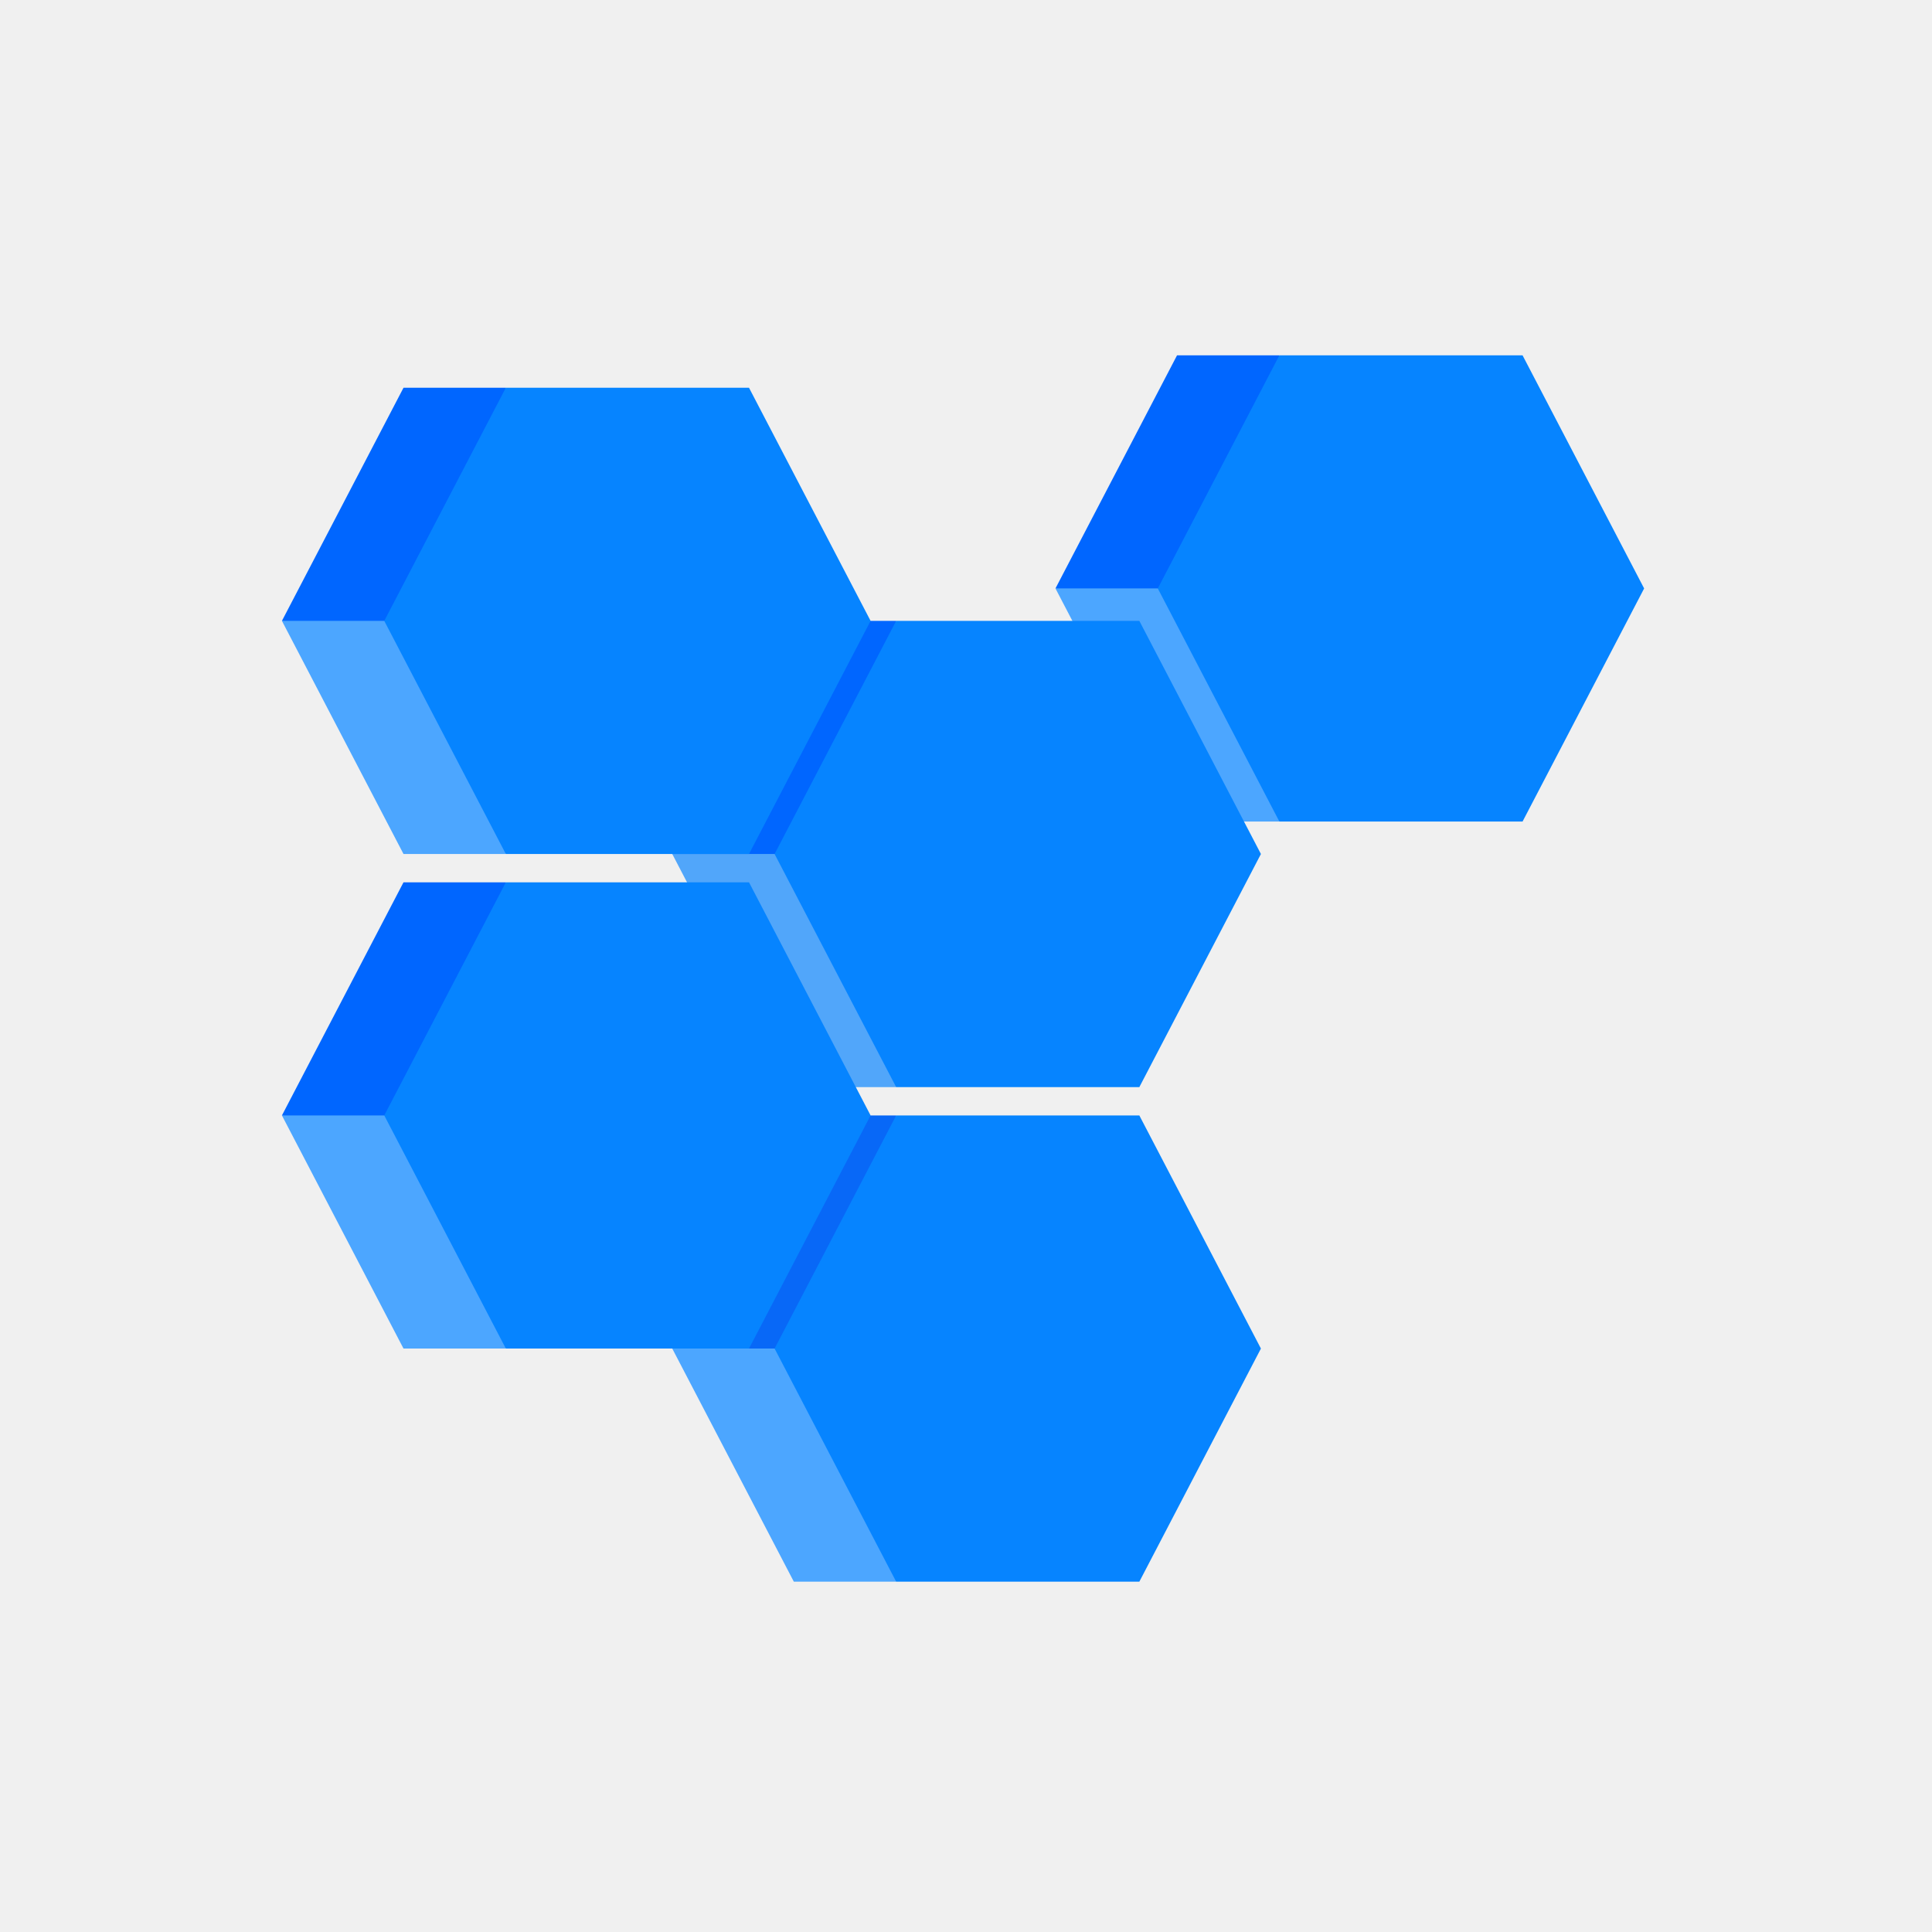
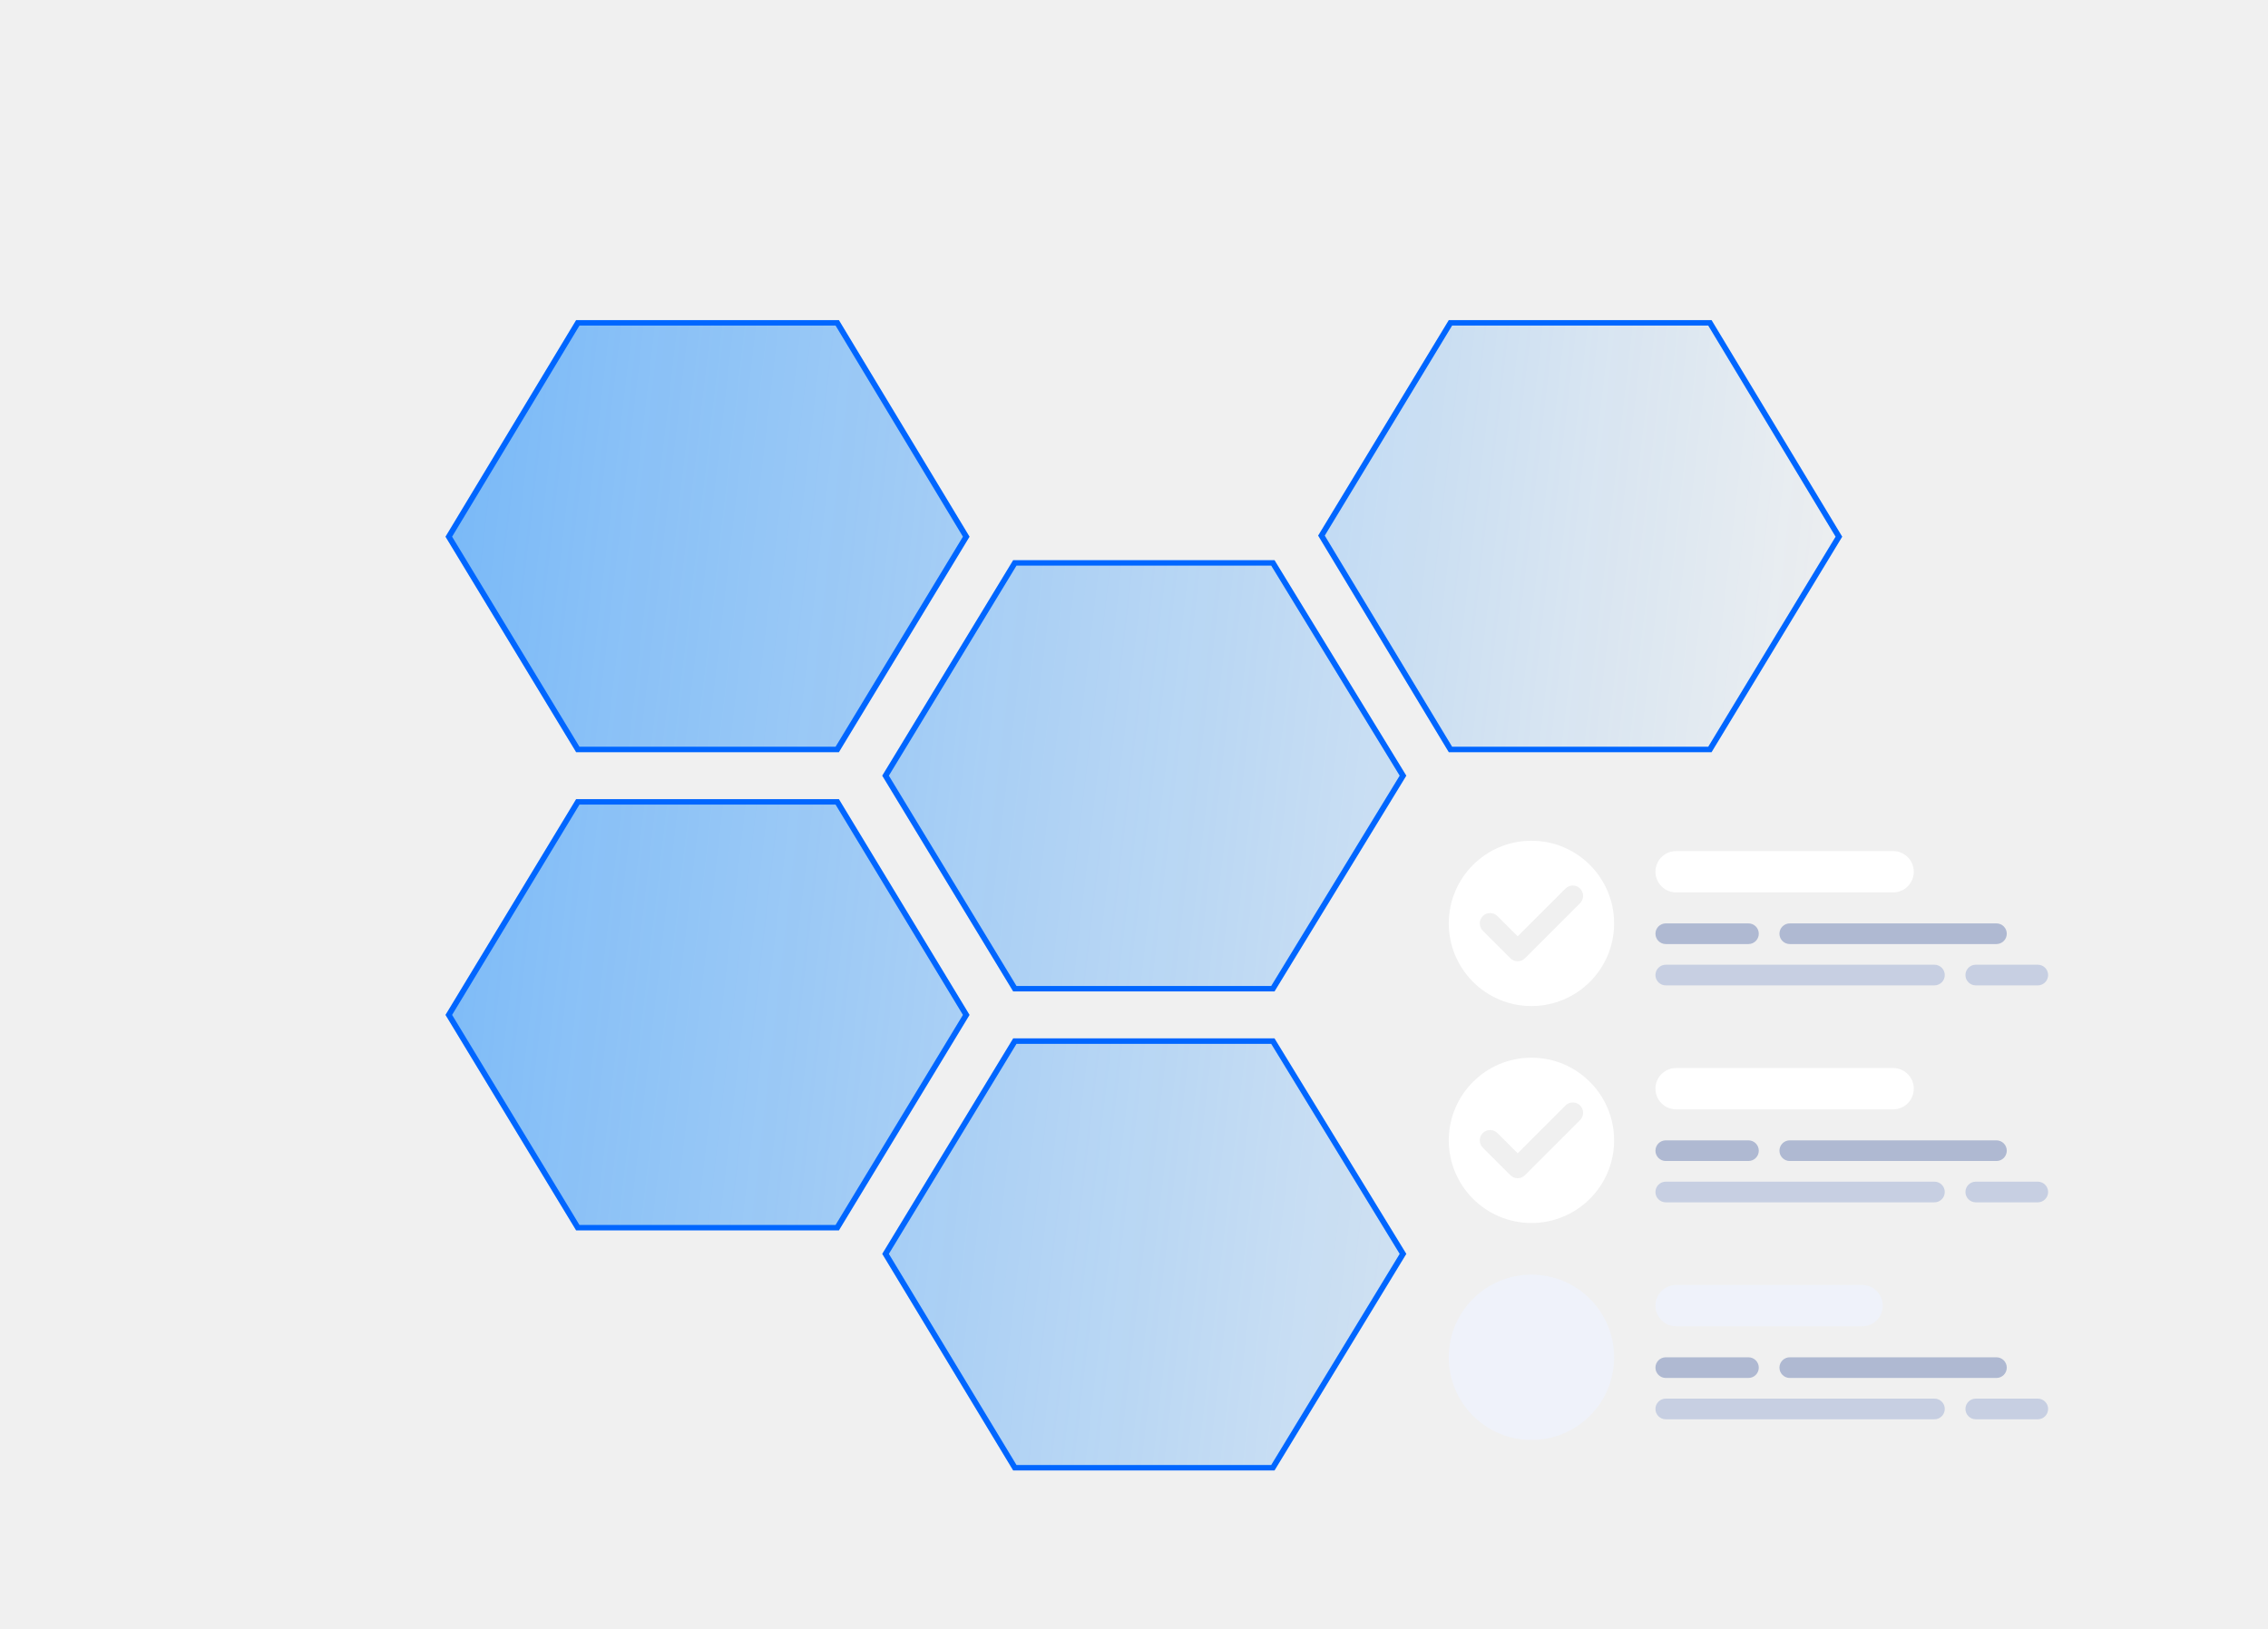
- <svg xmlns="http://www.w3.org/2000/svg" id="Capa_1" enable-background="new 0 0 512 512" height="512" viewBox="0 0 512 512" width="512" version="1.1">
-   <defs id="defs384">
-     <radialGradient id="SVGID_9_-9" cx="255.319" cy="113.935" gradientUnits="userSpaceOnUse" r="192.276" gradientTransform="translate(176.163,95.041)">
-       <stop offset="0" stop-color="#9dc6fb" id="stop300-9" />
-       <stop offset=".366" stop-color="#72acfa" id="stop302-2" />
-       <stop offset=".501" stop-color="#61a2f9" id="stop304-2" />
-       <stop offset=".982" stop-color="#5591f9" id="stop306-7" />
-       <stop offset="1" stop-color="#5490f9" id="stop308-9" />
-     </radialGradient>
+ <svg xmlns="http://www.w3.org/2000/svg" xmlns:xlink="http://www.w3.org/1999/xlink" xml:space="preserve" viewBox="0 0 423.836 304.41" y="0px" x="0px" id="Capa_1" version="1.1" width="423.836" height="304.41">
+   <defs id="defs298">
+     <linearGradient xlink:href="#linearGradient8692" id="linearGradient8694" x1="-506.288" y1="135.105" x2="490.369" y2="244.6" gradientUnits="userSpaceOnUse" />
+     <linearGradient id="linearGradient8692">
+       <stop style="stop-color:#0684ff;stop-opacity:1;" offset="0" id="stop943" />
+       <stop style="stop-color:#0684ff;stop-opacity:0;" offset="1" id="stop945" />
+     </linearGradient>
+     <linearGradient xlink:href="#linearGradient8692" id="linearGradient1270" gradientUnits="userSpaceOnUse" x1="-506.288" y1="135.105" x2="490.369" y2="244.6" />
+     <linearGradient xlink:href="#linearGradient8692" id="linearGradient1272" gradientUnits="userSpaceOnUse" x1="-506.288" y1="135.105" x2="490.369" y2="244.6" />
+     <linearGradient xlink:href="#linearGradient8692" id="linearGradient1274" gradientUnits="userSpaceOnUse" x1="-506.288" y1="135.105" x2="490.369" y2="244.6" />
+     <linearGradient xlink:href="#linearGradient8692" id="linearGradient1276" gradientUnits="userSpaceOnUse" x1="-506.288" y1="135.105" x2="490.369" y2="244.6" />
+     <linearGradient xlink:href="#linearGradient8692" id="linearGradient1278" gradientUnits="userSpaceOnUse" x1="-506.288" y1="135.105" x2="490.369" y2="244.6" />
+     <linearGradient xlink:href="#linearGradient8692" id="linearGradient1280" gradientUnits="userSpaceOnUse" x1="-506.288" y1="135.105" x2="490.369" y2="244.6" />
+     <linearGradient xlink:href="#linearGradient8692" id="linearGradient1282" gradientUnits="userSpaceOnUse" x1="-506.288" y1="135.105" x2="490.369" y2="244.6" />
  </defs>
-   <radialGradient id="SVGID_1_" cx="233.671" cy="497.896" gradientUnits="userSpaceOnUse" r="113.734">
-     <stop offset="0" stop-color="#e4989d" id="stop226" />
-     <stop offset=".193" stop-color="#e38d93" id="stop228" />
-     <stop offset=".531" stop-color="#df6f79" id="stop230" />
-     <stop offset=".653" stop-color="#dd636e" id="stop232" />
-     <stop offset="1" stop-color="#da4a54" id="stop234" />
-   </radialGradient>
-   <radialGradient id="SVGID_2_" cx="265.213" cy="306.443" gradientUnits="userSpaceOnUse" r="101.058">
-     <stop offset="0" stop-color="#fbe2dd" id="stop237" />
-     <stop offset=".514" stop-color="#eab1b7" id="stop239" />
-     <stop offset="1" stop-color="#e4989d" id="stop241" />
-   </radialGradient>
-   <radialGradient id="SVGID_3_" cx="233.671" cy="296.267" gradientUnits="userSpaceOnUse" r="113.734">
-     <stop offset="0" stop-color="#cbe7af" id="stop244" />
-     <stop offset=".612" stop-color="#add984" id="stop246" />
-     <stop offset=".665" stop-color="#aad880" id="stop248" />
-     <stop offset=".927" stop-color="#9fd26f" id="stop250" />
-     <stop offset="1" stop-color="#9bd069" id="stop252" />
-   </radialGradient>
-   <radialGradient id="SVGID_4_" cx="265.213" cy="104.814" gradientUnits="userSpaceOnUse" r="101.058">
-     <stop offset="0" stop-color="#e7f6ec" id="stop255" />
-     <stop offset=".514" stop-color="#daefc8" id="stop257" />
-     <stop offset="1" stop-color="#cbe7af" id="stop259" />
-   </radialGradient>
-   <radialGradient id="SVGID_5_" cx="57.508" cy="402.854" gradientUnits="userSpaceOnUse" r="113.734">
-     <stop offset="0" stop-color="#f6e781" id="stop262" />
-     <stop offset=".476" stop-color="#f5e056" id="stop264" />
-     <stop offset=".65" stop-color="#f4dd45" id="stop266" />
-     <stop offset=".987" stop-color="#f1d334" id="stop268" />
-     <stop offset="1" stop-color="#f1d333" id="stop270" />
-   </radialGradient>
-   <radialGradient id="SVGID_6_" cx="89.05" cy="211.401" gradientUnits="userSpaceOnUse" r="101.058">
-     <stop offset="0" stop-color="#fffbe4" id="stop273" />
-     <stop offset=".554" stop-color="#f9efaf" id="stop275" />
-     <stop offset=".628" stop-color="#f8eea7" id="stop277" />
-     <stop offset="1" stop-color="#f6e781" id="stop279" />
-   </radialGradient>
-   <radialGradient id="SVGID_7_" cx="57.508" cy="201.225" gradientUnits="userSpaceOnUse" r="113.734">
-     <stop offset=".015" stop-color="#bed8fb" id="stop282" />
-     <stop offset=".476" stop-color="#93bffb" id="stop284" />
-     <stop offset=".665" stop-color="#80b4fb" id="stop286" />
-     <stop offset=".868" stop-color="#6faafa" id="stop288" />
-     <stop offset="1" stop-color="#61a2f9" id="stop290" />
-   </radialGradient>
-   <radialGradient id="SVGID_8_" cx="89.05" cy="9.773" gradientUnits="userSpaceOnUse" r="101.058">
-     <stop offset="0" stop-color="#f4fbff" id="stop293" />
-     <stop offset=".514" stop-color="#cbe2ff" id="stop295" />
-     <stop offset="1" stop-color="#bed8fb" id="stop297" />
-   </radialGradient>
-   <radialGradient id="SVGID_9_" cx="255.319" cy="113.935" gradientUnits="userSpaceOnUse" r="192.276">
-     <stop offset="0" stop-color="#9dc6fb" id="stop300" />
-     <stop offset=".366" stop-color="#72acfa" id="stop302" />
-     <stop offset=".501" stop-color="#61a2f9" id="stop304" />
-     <stop offset=".982" stop-color="#5591f9" id="stop306" />
-     <stop offset="1" stop-color="#5490f9" id="stop308" />
-   </radialGradient>
-   <radialGradient id="SVGID_10_" cx="431.481" cy="208.976" gradientUnits="userSpaceOnUse" r="192.276">
-     <stop offset="0" stop-color="#aad880" id="stop311" />
-     <stop offset=".165" stop-color="#a6d67a" id="stop313" />
-     <stop offset=".385" stop-color="#9bd069" id="stop315" />
-     <stop offset=".597" stop-color="#8bc852" id="stop317" />
-     <stop offset="1" stop-color="#528e61" id="stop319" />
-   </radialGradient>
-   <radialGradient id="SVGID_11_" cx="255.319" cy="315.564" gradientUnits="userSpaceOnUse" r="192.276">
-     <stop offset="0" stop-color="#f4dd45" id="stop322" />
-     <stop offset=".236" stop-color="#f2d740" id="stop324" />
-     <stop offset=".552" stop-color="#edc631" id="stop326" />
-     <stop offset=".597" stop-color="#ecc32e" id="stop328" />
-     <stop offset="1" stop-color="#e49824" id="stop330" />
-   </radialGradient>
-   <radialGradient id="SVGID_12_" cx="431.481" cy="410.605" gradientUnits="userSpaceOnUse" r="192.276">
-     <stop offset=".099" stop-color="#dd636e" id="stop333" />
-     <stop offset=".617" stop-color="#d82e3d" id="stop335" />
-     <stop offset=".726" stop-color="#d32e3b" id="stop337" />
-     <stop offset=".859" stop-color="#c42f37" id="stop339" />
-     <stop offset="1" stop-color="#ac3030" id="stop341" />
-   </radialGradient>
-   <radialGradient id="SVGID_13_" cx="274.324" cy="838.252" gradientTransform="matrix(.931 0 0 .112 -2.094 393.325)" gradientUnits="userSpaceOnUse" r="212.402">
-     <stop offset="0" stop-color="#c6c1c8" id="stop344" />
-     <stop offset=".243" stop-color="#dddbdf" id="stop346" />
-     <stop offset=".496" stop-color="#f1f1f4" id="stop348" />
-     <stop offset=".888" stop-color="#fff" id="stop350" />
-   </radialGradient>
-   <g id="g379" transform="matrix(0.5871949,0,0,0.6500309,54.11249,102.7577)">
-     <path d="m 211.244,391.711 54.872,95.041 h 46.186 l 9.149,-110.379 z" fill="url(#SVGID_1_)" id="path353" style="fill:#4ca6ff;fill-opacity:1" />
-     <path d="m 312.302,296.67 h -46.186 l -54.872,95.041 h 101.058 z" fill="url(#SVGID_2_)" id="path355" style="fill:#0868f7;fill-opacity:1" />
-     <path d="m 211.244,190.082 54.872,95.042 h 46.186 l 9.149,-110.38 z" fill="url(#SVGID_3_)" id="path357" style="fill:#51a6fa;fill-opacity:1" />
-     <path d="m 312.302,95.041 h -46.186 l -54.872,95.041 h 101.058 z" fill="url(#SVGID_4_)" id="path359" style="fill:#0066ff;fill-opacity:1" />
-     <path d="m 35.082,296.67 54.872,95.041 h 46.185 l 9.149,-110.379 z" fill="url(#SVGID_5_)" id="path361" style="fill:#4ca6ff;fill-opacity:1" />
-     <path d="M 136.139,201.629 H 89.954 L 35.082,296.67 h 101.057 z" fill="url(#SVGID_6_)" id="path363" style="fill:#0066ff;fill-opacity:1" />
-     <path d="m 35.082,95.041 54.872,95.041 h 46.185 l 9.149,-110.379 z" fill="url(#SVGID_7_)" id="path365" style="fill:#4ca6ff;fill-opacity:1" />
-     <path d="M 136.139,0 H 89.954 L 35.082,95.041 h 101.057 z" fill="url(#SVGID_8_)" id="path367" style="fill:#0066ff;fill-opacity:1" />
-     <path d="M 245.884,0 H 136.139 l -54.872,95.041 54.872,95.041 h 109.745 l 54.872,-95.041 z" fill="url(#SVGID_9_)" id="path369" style="fill:#0684ff;fill-opacity:1" />
-     <path d="M 245.884,201.629 H 136.139 l -54.872,95.041 54.872,95.041 h 109.745 l 54.872,-95.041 z" fill="url(#SVGID_11_)" id="path373" style="fill:#0684ff;fill-opacity:1" />
-     <path d="M 422.046,296.67 H 312.302 l -54.872,95.041 54.872,95.041 h 109.744 l 54.872,-95.041 z" fill="url(#SVGID_12_)" id="path375" style="fill:#0684ff;fill-opacity:1" />
+   <g id="g265" transform="translate(-25.30194,-152.2543)">
+ </g>
+   <g id="g267" transform="translate(-25.30194,-152.2543)">
+ </g>
+   <g id="g269" transform="translate(-25.30194,-152.2543)">
+ </g>
+   <g id="g271" transform="translate(-25.30194,-152.2543)">
+ </g>
+   <g id="g273" transform="translate(-25.30194,-152.2543)">
+ </g>
+   <g id="g275" transform="translate(-25.30194,-152.2543)">
+ </g>
+   <g id="g277" transform="translate(-25.30194,-152.2543)">
+ </g>
+   <g id="g279" transform="translate(-25.30194,-152.2543)">
+ </g>
+   <g id="g281" transform="translate(-25.30194,-152.2543)">
+ </g>
+   <g id="g283" transform="translate(-25.30194,-152.2543)">
+ </g>
+   <g id="g285" transform="translate(-25.30194,-152.2543)">
+ </g>
+   <g id="g287" transform="translate(-25.30194,-152.2543)">
+ </g>
+   <g id="g289" transform="translate(-25.30194,-152.2543)">
+ </g>
+   <g id="g291" transform="translate(-25.30194,-152.2543)">
+ </g>
+   <g id="g293" transform="translate(-25.30194,-152.2543)">
+ </g>
+   <g transform="matrix(0.5310316,0,0,0.5047199,83.86762,43.88733)" style="fill:url(#linearGradient8694);fill-opacity:1;stroke:#0066ff;stroke-width:2.026;stroke-miterlimit:4;stroke-dasharray:none;stroke-opacity:1" id="g263">
+     <g style="fill:url(#linearGradient1282);fill-opacity:1;stroke:#0066ff;stroke-width:2.026;stroke-miterlimit:4;stroke-dasharray:none;stroke-opacity:1" id="g261">
+       <g style="fill:url(#linearGradient1280);fill-opacity:1;stroke:#0066ff;stroke-width:2.026;stroke-miterlimit:4;stroke-dasharray:none;stroke-opacity:1" id="g259">
+         <polygon style="fill:url(#linearGradient1270);fill-opacity:1;stroke:#0066ff;stroke-width:2.026;stroke-miterlimit:4;stroke-dasharray:none;stroke-opacity:1" id="polygon249" points="136.7,367.7 182.1,288.9 136.7,210 45.4,210 0,288.9 45.4,367.7 " />
+         <polygon style="fill:url(#linearGradient1272);fill-opacity:1;stroke:#0066ff;stroke-width:2.026;stroke-miterlimit:4;stroke-dasharray:none;stroke-opacity:1" id="polygon251" points="335.8,200.3 290,121.5 199.2,121.5 153.7,200.3 199.2,279.2 290,279.2 " />
+         <polygon style="fill:url(#linearGradient1274);fill-opacity:1;stroke:#0066ff;stroke-width:2.026;stroke-miterlimit:4;stroke-dasharray:none;stroke-opacity:1" id="polygon253" points="290,298.6 199.2,298.6 153.7,377.4 199.2,456.6 290,456.6 335.8,377.4 " />
+         <polygon style="fill:url(#linearGradient1276);fill-opacity:1;stroke:#0066ff;stroke-width:2.026;stroke-miterlimit:4;stroke-dasharray:none;stroke-opacity:1" id="polygon255" points="45.4,190.6 136.7,190.6 182.1,111.8 136.7,32.6 45.4,32.6 0,111.8 " />
+         <polygon style="fill:url(#linearGradient1278);fill-opacity:1;stroke:#0066ff;stroke-width:2.026;stroke-miterlimit:4;stroke-dasharray:none;stroke-opacity:1" id="polygon257" points="443.8,32.6 352.5,32.6 307.1,111.4 352.5,190.6 443.8,190.6 489.2,111.8 " />
+       </g>
+     </g>
  </g>
-   <path d="m 279.709,155.941 32.221,61.78 h 27.12 l 5.372,-71.75 z" fill="url(#SVGID_3_)" id="path357-7" style="fill:#4ca6ff;fill-opacity:1;stroke-width:0.618" />
-   <path d="M 339.05,94.162 H 311.93 L 279.709,155.941 H 339.05 Z" fill="url(#SVGID_4_)" id="path359-9-8" style="fill:#0066ff;fill-opacity:1;stroke-width:0.618" />
-   <path d="m 301.936,164.538 h -64.442 l -32.221,61.78 32.221,61.78 h 64.442 l 32.221,-61.78 z" fill="url(#SVGID_9_)" id="path369-3-7" style="fill:#0684ff;fill-opacity:1;stroke-width:0.618" />
-   <path d="M 403.492,94.162 H 339.05 l -32.221,61.78 32.221,61.78 h 64.442 l 32.221,-61.78 z" fill="url(#SVGID_9_)" id="path369-3-9" style="fill:#0684ff;fill-opacity:1;stroke-width:0.618" />
+   <g id="g359" transform="matrix(0.21875,0,0,0.21875,270.7441,157.1471)" style="fill:#ffffff">
+     <path style="fill:#ffffff" d="M 379.586,44.138 H 194.207 c -9.751,0 -17.655,-7.904 -17.655,-17.655 v 0 c 0,-9.751 7.904,-17.655 17.655,-17.655 h 185.379 c 9.751,0 17.655,7.904 17.655,17.655 v 0 c 0,9.751 -7.904,17.655 -17.655,17.655 z" id="path355" />
+     <path style="fill:#ffffff" d="M 70.621,0 C 31.618,0 0,31.618 0,70.621 c 0,39.003 31.618,70.621 70.621,70.621 39.003,0 70.621,-31.618 70.621,-70.621 C 141.242,31.618 109.623,0 70.621,0 Z m 41.551,53.323 -47.082,47.078 c -1.725,1.725 -3.982,2.586 -6.241,2.586 -2.259,0 -4.518,-0.862 -6.241,-2.586 L 29.069,76.862 c -3.448,-3.448 -3.448,-9.035 0,-12.483 3.448,-3.448 9.035,-3.448 12.483,0 L 58.849,81.678 99.69,40.841 c 3.448,-3.448 9.035,-3.448 12.483,0 3.449,3.448 3.447,9.034 -0.001,12.482 z" id="path357" />
+   </g>
+   <g id="g365" transform="matrix(0.21875,0,0,0.21875,270.7441,157.1471)">
+     <path style="fill:#afb9d2" d="M 467.862,88.276 H 291.31 c -4.875,0 -8.828,-3.953 -8.828,-8.828 0,-4.875 3.953,-8.828 8.828,-8.828 h 176.552 c 4.875,0 8.828,3.953 8.828,8.828 0,4.875 -3.953,8.828 -8.828,8.828 z" id="path361" />
+     <path style="fill:#afb9d2" d="m 256.004,88.276 h -70.625 c -4.875,0 -8.828,-3.953 -8.828,-8.828 0,-4.875 3.953,-8.828 8.828,-8.828 h 70.625 c 4.875,0 8.828,3.953 8.828,8.828 0,4.875 -3.953,8.828 -8.828,8.828 z" id="path363" />
+   </g>
+   <g id="g371" transform="matrix(0.21875,0,0,0.21875,270.7441,157.1471)">
+     <path style="fill:#c7cfe2" d="m 503.172,123.586 h -52.966 c -4.875,0 -8.828,-3.953 -8.828,-8.828 0,-4.875 3.953,-8.828 8.828,-8.828 h 52.966 c 4.875,0 8.828,3.953 8.828,8.828 0,4.876 -3.953,8.828 -8.828,8.828 z" id="path367" />
+     <path style="fill:#c7cfe2" d="M 414.892,123.586 H 185.379 c -4.875,0 -8.828,-3.953 -8.828,-8.828 0,-4.875 3.953,-8.828 8.828,-8.828 h 229.513 c 4.875,0 8.828,3.953 8.828,8.828 0,4.876 -3.953,8.828 -8.828,8.828 z" id="path369" />
+   </g>
+   <g id="g377" transform="matrix(0.21875,0,0,0.21875,270.7441,157.1471)" style="fill:#ffffff">
+     <path style="fill:#ffffff" d="M 379.586,229.517 H 194.207 c -9.751,0 -17.655,-7.904 -17.655,-17.655 v 0 c 0,-9.751 7.904,-17.655 17.655,-17.655 h 185.379 c 9.751,0 17.655,7.904 17.655,17.655 v 0 c 0,9.751 -7.904,17.655 -17.655,17.655 z" id="path373" />
+     <path style="fill:#ffffff" d="M 70.621,185.379 C 31.618,185.379 0,216.998 0,256 c 0,39.002 31.618,70.621 70.621,70.621 39.003,0 70.621,-31.618 70.621,-70.621 0,-39.003 -31.619,-70.621 -70.621,-70.621 z m 41.551,53.323 -47.082,47.078 c -1.725,1.725 -3.982,2.586 -6.241,2.586 -2.259,0 -4.518,-0.862 -6.241,-2.586 L 29.069,262.241 c -3.448,-3.448 -3.448,-9.035 0,-12.483 3.448,-3.448 9.035,-3.448 12.483,0 L 58.85,267.056 99.691,226.22 c 3.448,-3.448 9.035,-3.448 12.483,0 3.449,3.447 3.446,9.034 -0.002,12.482 z" id="path375" />
+   </g>
+   <g id="g383" transform="matrix(0.21875,0,0,0.21875,270.7441,157.1471)">
+     <path style="fill:#afb9d2" d="M 467.862,273.655 H 291.31 c -4.875,0 -8.828,-3.953 -8.828,-8.828 0,-4.875 3.953,-8.827 8.828,-8.827 h 176.552 c 4.875,0 8.828,3.953 8.828,8.828 0,4.875 -3.953,8.827 -8.828,8.827 z" id="path379" />
+     <path style="fill:#afb9d2" d="m 256.004,273.655 h -70.625 c -4.875,0 -8.828,-3.953 -8.828,-8.828 0,-4.875 3.953,-8.828 8.828,-8.828 h 70.625 c 4.875,0 8.828,3.953 8.828,8.828 0,4.875 -3.953,8.828 -8.828,8.828 z" id="path381" />
+   </g>
+   <g id="g389" transform="matrix(0.21875,0,0,0.21875,270.7441,157.1471)">
+     <path style="fill:#c7cfe2" d="m 503.172,308.966 h -52.966 c -4.875,0 -8.828,-3.953 -8.828,-8.828 0,-4.875 3.953,-8.828 8.828,-8.828 h 52.966 c 4.875,0 8.828,3.953 8.828,8.828 0,4.875 -3.953,8.828 -8.828,8.828 z" id="path385" />
+     <path style="fill:#c7cfe2" d="M 414.892,308.966 H 185.379 c -4.875,0 -8.828,-3.953 -8.828,-8.828 0,-4.875 3.953,-8.828 8.828,-8.828 h 229.513 c 4.875,0 8.828,3.953 8.828,8.828 0,4.875 -3.953,8.828 -8.828,8.828 z" id="path387" />
+   </g>
+   <g id="g395" transform="matrix(0.21875,0,0,0.21875,270.7441,157.1471)">
+     <path style="fill:#eff2fa" d="M 353.103,414.897 H 194.207 c -9.751,0 -17.655,-7.904 -17.655,-17.655 v 0 c 0,-9.751 7.904,-17.655 17.655,-17.655 h 158.897 c 9.751,0 17.655,7.904 17.655,17.655 v 0 c 0,9.751 -7.904,17.655 -17.656,17.655 z" id="path391" />
+     <path style="fill:#eff2fa" d="M 70.621,370.759 C 31.618,370.759 0,402.377 0,441.379 0,480.381 31.618,512 70.621,512 c 39.003,0 70.621,-31.618 70.621,-70.621 0,-39.003 -31.619,-70.62 -70.621,-70.62 z" id="path393" />
+   </g>
+   <g id="g401" transform="matrix(0.21875,0,0,0.21875,270.7441,157.1471)">
+     <path style="fill:#afb9d2" d="M 467.862,459.034 H 291.31 c -4.875,0 -8.828,-3.953 -8.828,-8.828 0,-4.875 3.953,-8.828 8.828,-8.828 h 176.552 c 4.875,0 8.828,3.953 8.828,8.828 0,4.876 -3.953,8.828 -8.828,8.828 z" id="path397" />
+     <path style="fill:#afb9d2" d="m 256.004,459.034 h -70.625 c -4.875,0 -8.828,-3.953 -8.828,-8.828 0,-4.875 3.953,-8.828 8.828,-8.828 h 70.625 c 4.875,0 8.828,3.953 8.828,8.828 0,4.876 -3.953,8.828 -8.828,8.828 z" id="path399" />
+   </g>
+   <g id="g407" transform="matrix(0.21875,0,0,0.21875,270.7441,157.1471)">
+     <path style="fill:#c7cfe2" d="m 503.172,494.345 h -52.966 c -4.875,0 -8.828,-3.953 -8.828,-8.828 0,-4.875 3.953,-8.828 8.828,-8.828 h 52.966 c 4.875,0 8.828,3.953 8.828,8.828 0,4.875 -3.953,8.828 -8.828,8.828 z" id="path403" />
+     <path style="fill:#c7cfe2" d="M 414.892,494.345 H 185.379 c -4.875,0 -8.828,-3.953 -8.828,-8.828 0,-4.875 3.953,-8.828 8.828,-8.828 h 229.513 c 4.875,0 8.828,3.953 8.828,8.828 0,4.875 -3.953,8.828 -8.828,8.828 z" id="path405" />
+   </g>
</svg>
